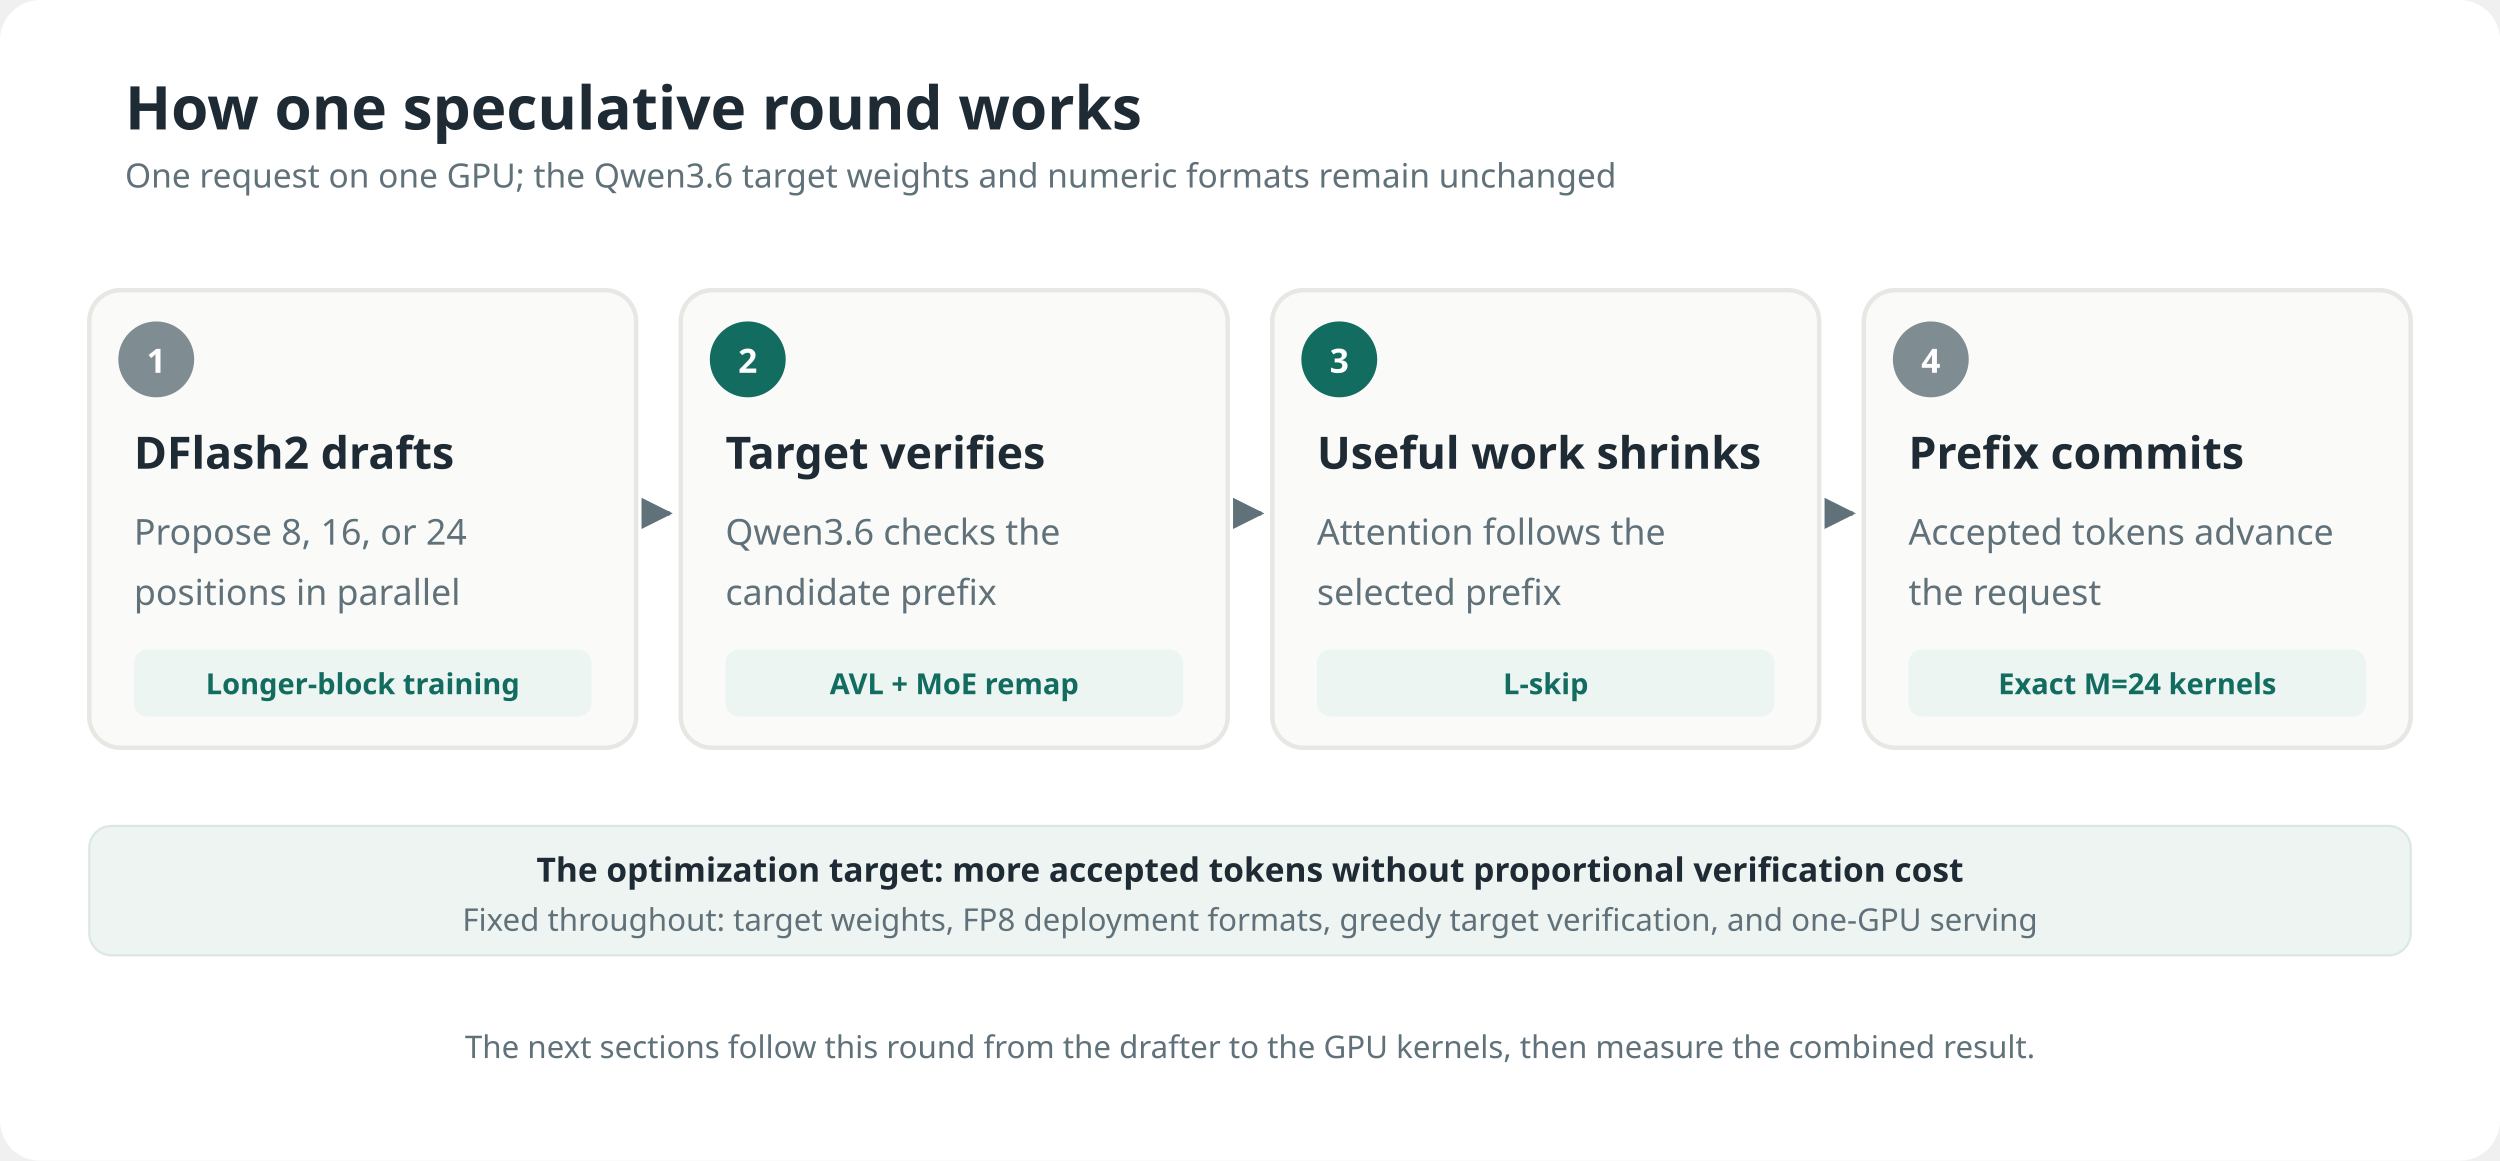
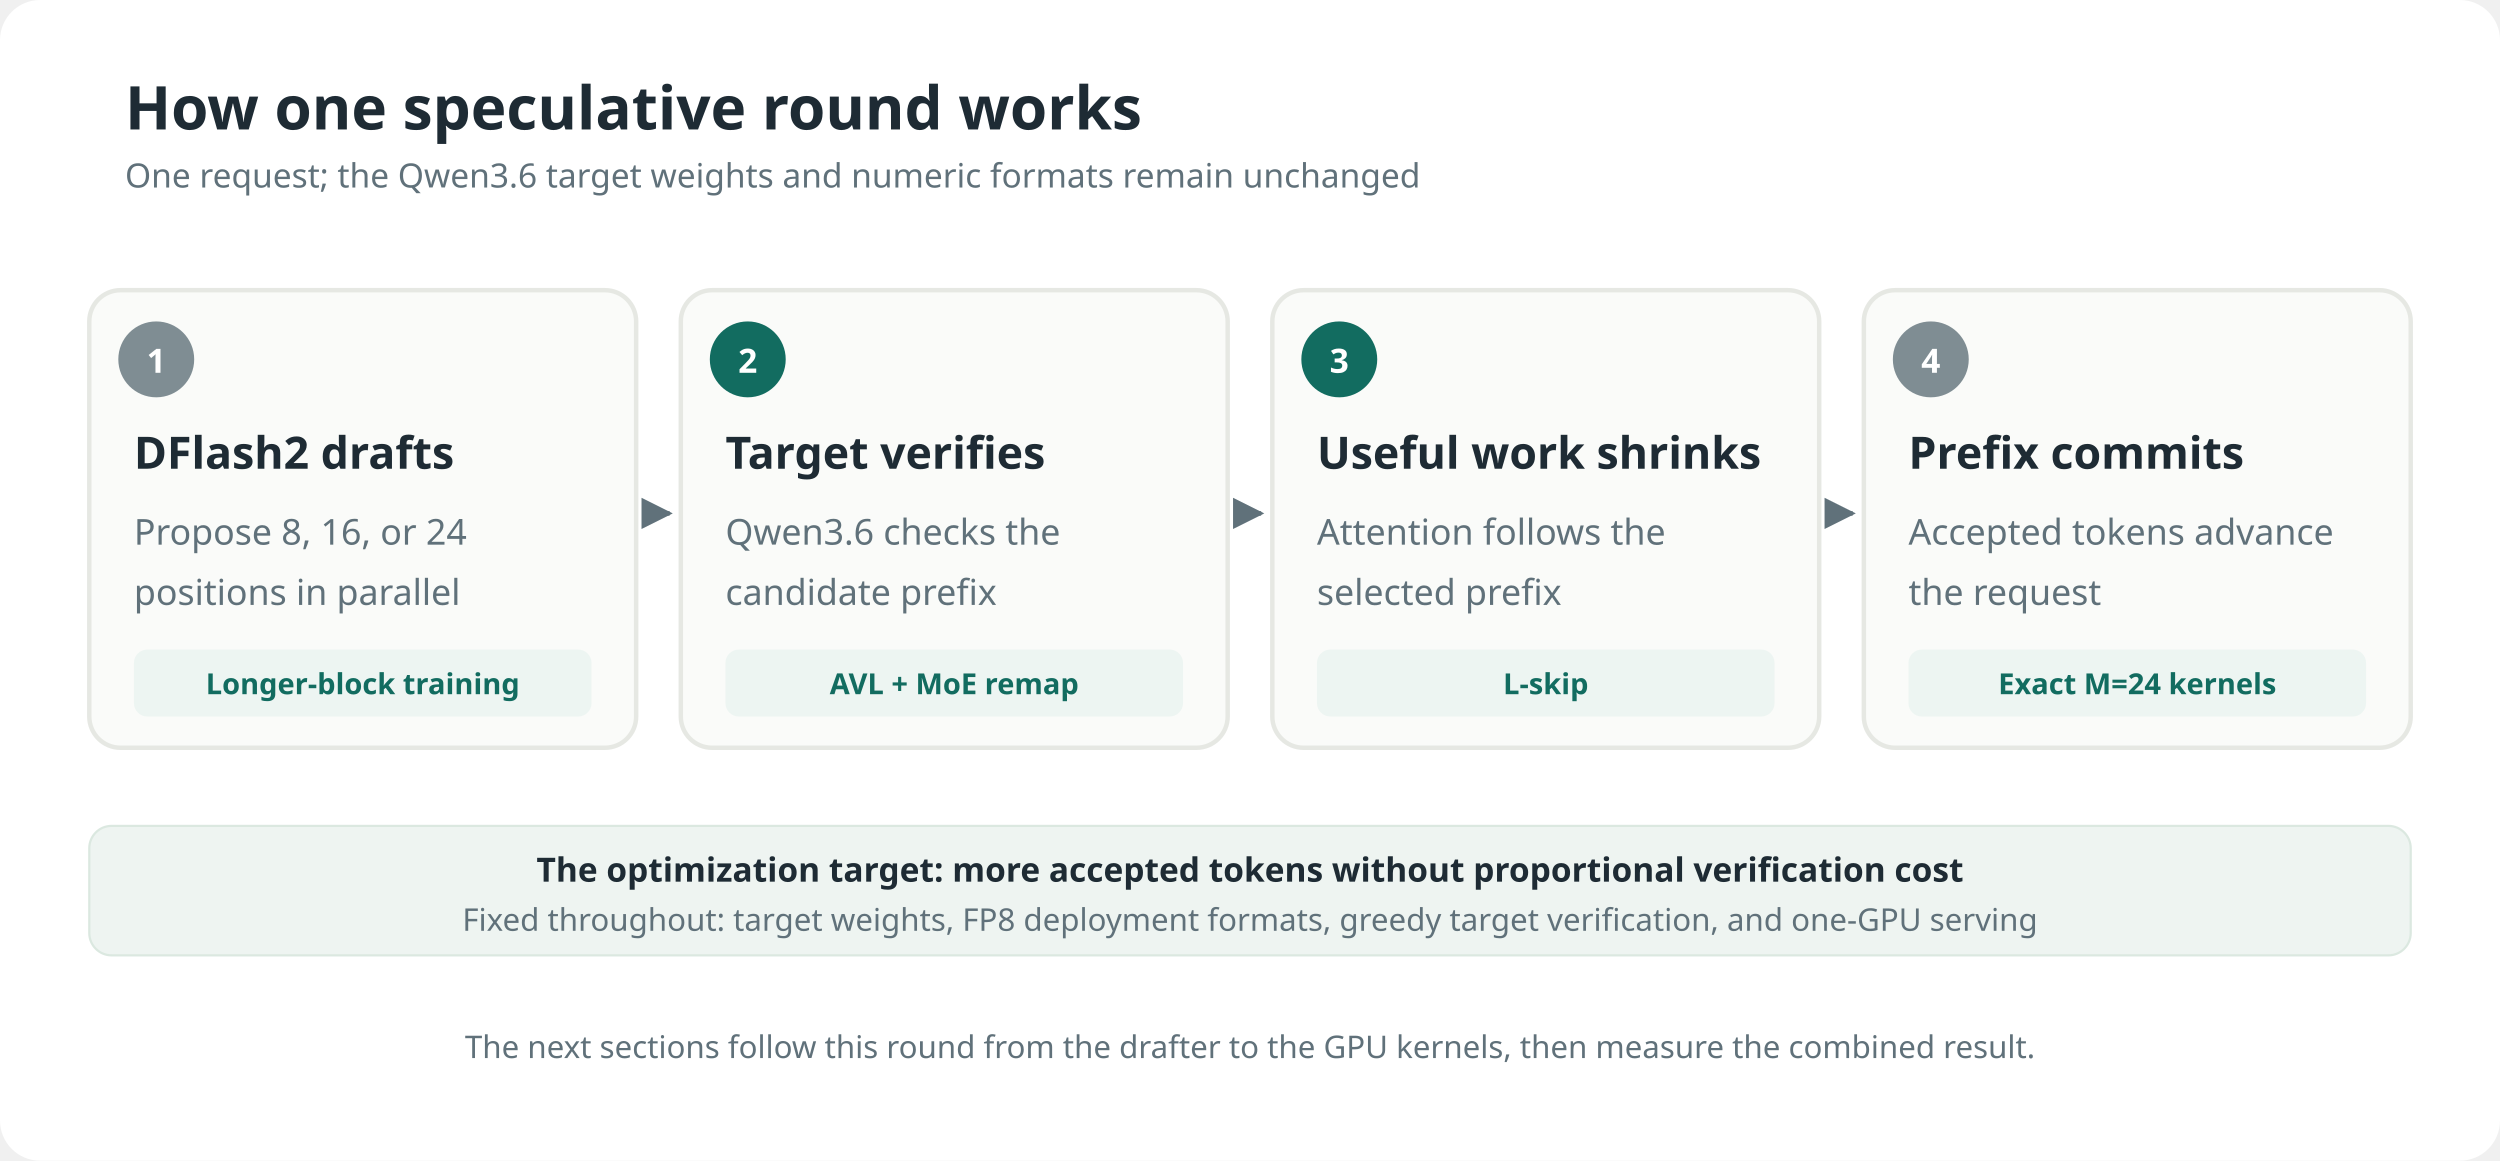
<svg xmlns="http://www.w3.org/2000/svg" width="1120" height="520" viewBox="0 0 1120 520" role="img" aria-labelledby="title desc">
  <rect width="1120" height="520" rx="18" fill="#ffffff" />
  <text x="56" y="58" fill="#1e2b34" font-family="system-ui,sans-serif" font-size="27" font-weight="700">How one speculative round works</text>
-   <text x="56" y="84" fill="#60717a" font-family="system-ui,sans-serif" font-size="15">One request on one GPU; the Qwen3.6 target weights and numeric formats remain unchanged</text>
+   <text x="56" y="84" fill="#60717a" font-family="system-ui,sans-serif" font-size="15">One request; the Qwen3.6 target weights and numeric formats remain unchanged</text>
  <defs>
    <marker id="overview-arrow" viewBox="0 0 10 10" refX="9" refY="5" markerWidth="7" markerHeight="7" orient="auto-start-reverse">
      <path d="M 0 0 L 10 5 L 0 10 z" fill="#60717a" />
    </marker>
  </defs>
  <rect x="40" y="130" width="245" height="205" rx="14" fill="#fafbf9" stroke="#e6e8e3" stroke-width="2" />
  <circle cx="70" cy="161" r="17" fill="#7f8d93" />
  <text x="70" y="167" text-anchor="middle" fill="white" font-family="system-ui" font-size="15" font-weight="700">1</text>
  <text x="60" y="210" fill="#1e2b34" font-family="system-ui" font-size="20" font-weight="700">DFlash2 drafts</text>
  <text x="60" y="244" fill="#60717a" font-family="system-ui" font-size="16">Propose 8, 16, or 24</text>
  <text x="60" y="271" fill="#60717a" font-family="system-ui" font-size="16">positions in parallel</text>
  <rect x="60" y="291" width="205" height="30" rx="6" fill="#edf5f2" />
  <text x="162.5" y="311" text-anchor="middle" fill="#126c60" font-family="system-ui" font-size="13" font-weight="700">Longer-block training</text>
  <line x1="289" y1="230" x2="300" y2="230" stroke="#60717a" stroke-width="2" marker-end="url(#overview-arrow)" />
  <rect x="305" y="130" width="245" height="205" rx="14" fill="#fafbf9" stroke="#e6e8e3" stroke-width="2" />
  <circle cx="335" cy="161" r="17" fill="#126c60" />
  <text x="335" y="167" text-anchor="middle" fill="white" font-family="system-ui" font-size="15" font-weight="700">2</text>
  <text x="325" y="210" fill="#1e2b34" font-family="system-ui" font-size="20" font-weight="700">Target verifies</text>
  <text x="325" y="244" fill="#60717a" font-family="system-ui" font-size="16">Qwen3.6 checks the</text>
  <text x="325" y="271" fill="#60717a" font-family="system-ui" font-size="16">candidate prefix</text>
  <rect x="325" y="291" width="205" height="30" rx="6" fill="#edf5f2" />
  <text x="427.5" y="311" text-anchor="middle" fill="#126c60" font-family="system-ui" font-size="13" font-weight="700">AVL + MoE remap</text>
  <line x1="554" y1="230" x2="565" y2="230" stroke="#60717a" stroke-width="2" marker-end="url(#overview-arrow)" />
  <rect x="570" y="130" width="245" height="205" rx="14" fill="#fafbf9" stroke="#e6e8e3" stroke-width="2" />
  <circle cx="600" cy="161" r="17" fill="#126c60" />
  <text x="600" y="167" text-anchor="middle" fill="white" font-family="system-ui" font-size="15" font-weight="700">3</text>
  <text x="590" y="210" fill="#1e2b34" font-family="system-ui" font-size="20" font-weight="700">Useful work shrinks</text>
  <text x="590" y="244" fill="#60717a" font-family="system-ui" font-size="16">Attention follows the</text>
  <text x="590" y="271" fill="#60717a" font-family="system-ui" font-size="16">selected prefix</text>
  <rect x="590" y="291" width="205" height="30" rx="6" fill="#edf5f2" />
  <text x="692.5" y="311" text-anchor="middle" fill="#126c60" font-family="system-ui" font-size="13" font-weight="700">L-skip</text>
  <line x1="819" y1="230" x2="830" y2="230" stroke="#60717a" stroke-width="2" marker-end="url(#overview-arrow)" />
  <rect x="835" y="130" width="245" height="205" rx="14" fill="#fafbf9" stroke="#e6e8e3" stroke-width="2" />
  <circle cx="865" cy="161" r="17" fill="#7f8d93" />
  <text x="865" y="167" text-anchor="middle" fill="white" font-family="system-ui" font-size="15" font-weight="700">4</text>
  <text x="855" y="210" fill="#1e2b34" font-family="system-ui" font-size="20" font-weight="700">Prefix commits</text>
  <text x="855" y="244" fill="#60717a" font-family="system-ui" font-size="16">Accepted tokens advance</text>
  <text x="855" y="271" fill="#60717a" font-family="system-ui" font-size="16">the request</text>
  <rect x="855" y="291" width="205" height="30" rx="6" fill="#edf5f2" />
  <text x="957.5" y="311" text-anchor="middle" fill="#126c60" font-family="system-ui" font-size="13" font-weight="700">Exact M=24 kernels</text>
  <rect x="40" y="370" width="1040" height="58" rx="10" fill="#eef4f1" stroke="#dbe8e0" />
  <text x="560" y="395" text-anchor="middle" fill="#1e2b34" font-family="system-ui" font-size="15" font-weight="700">The optimization target: more accepted tokens without proportional verification cost</text>
  <text x="560" y="417" text-anchor="middle" fill="#60717a" font-family="system-ui" font-size="14">Fixed throughout: target weights, FP8 deployment formats, greedy target verification, and one-GPU serving</text>
  <text x="560" y="474" text-anchor="middle" fill="#60717a" font-family="system-ui" font-size="14">The next sections follow this round from the drafter to the GPU kernels, then measure the combined result.</text>
</svg>
